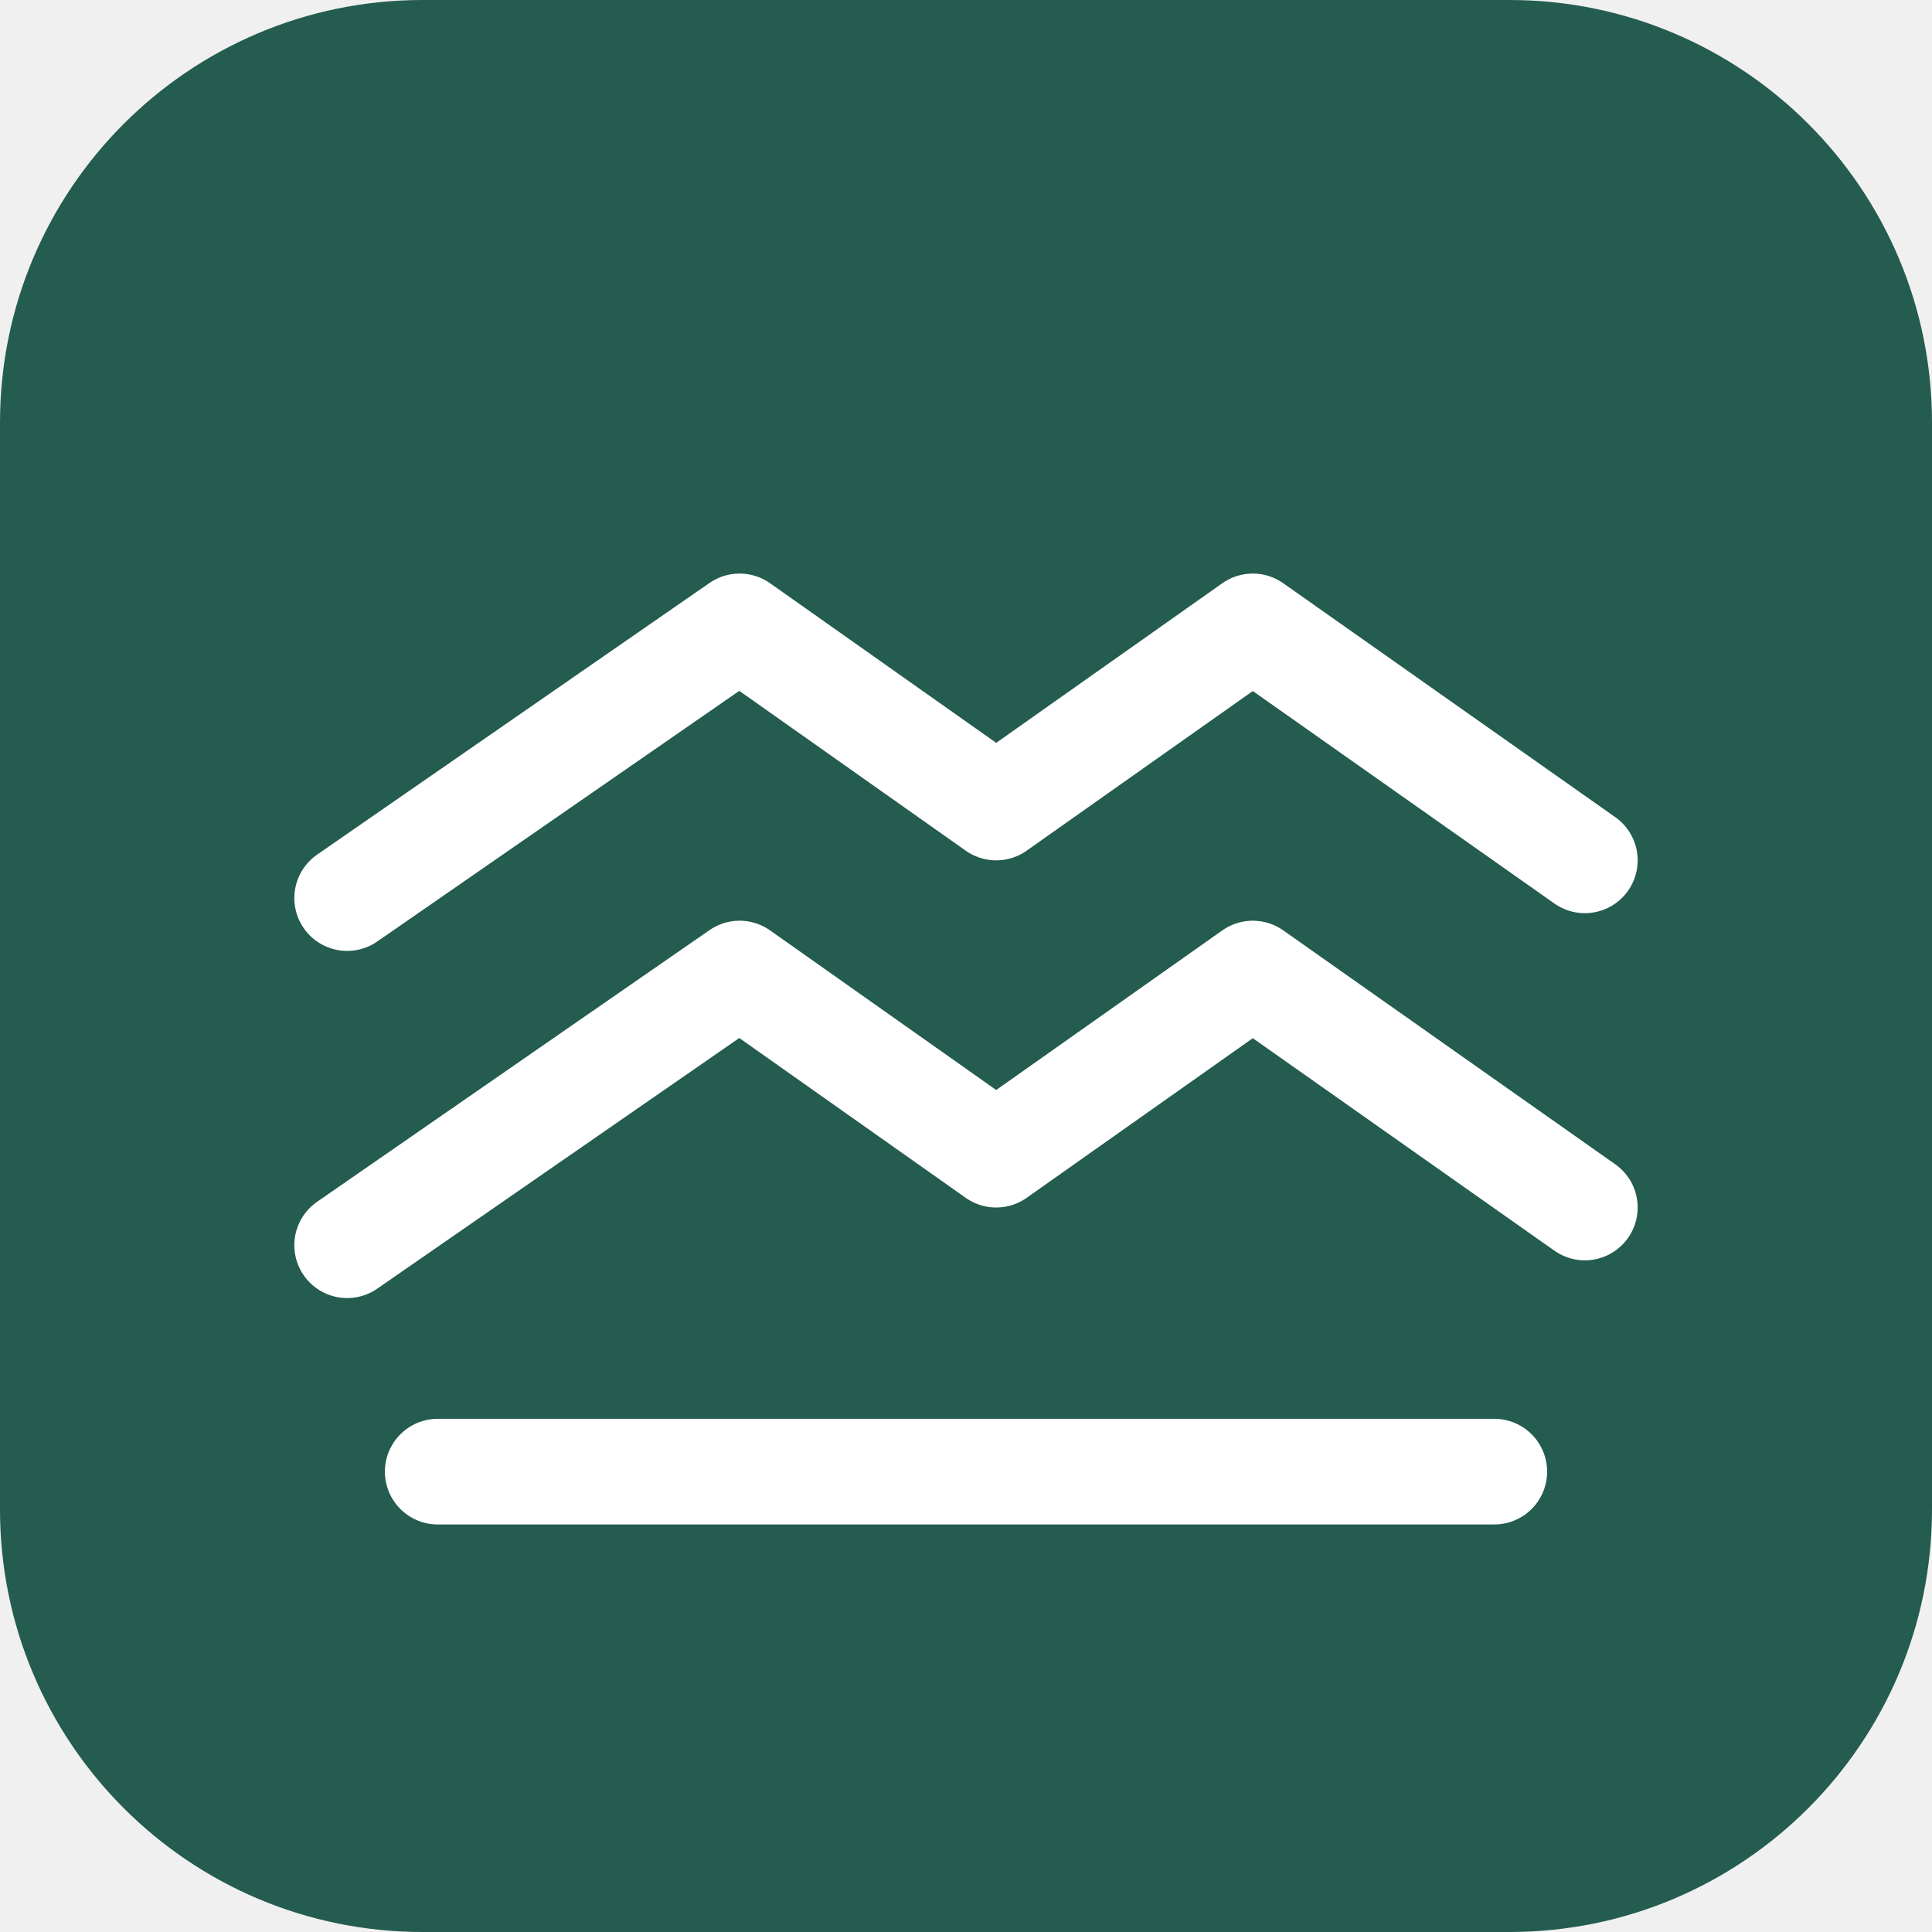
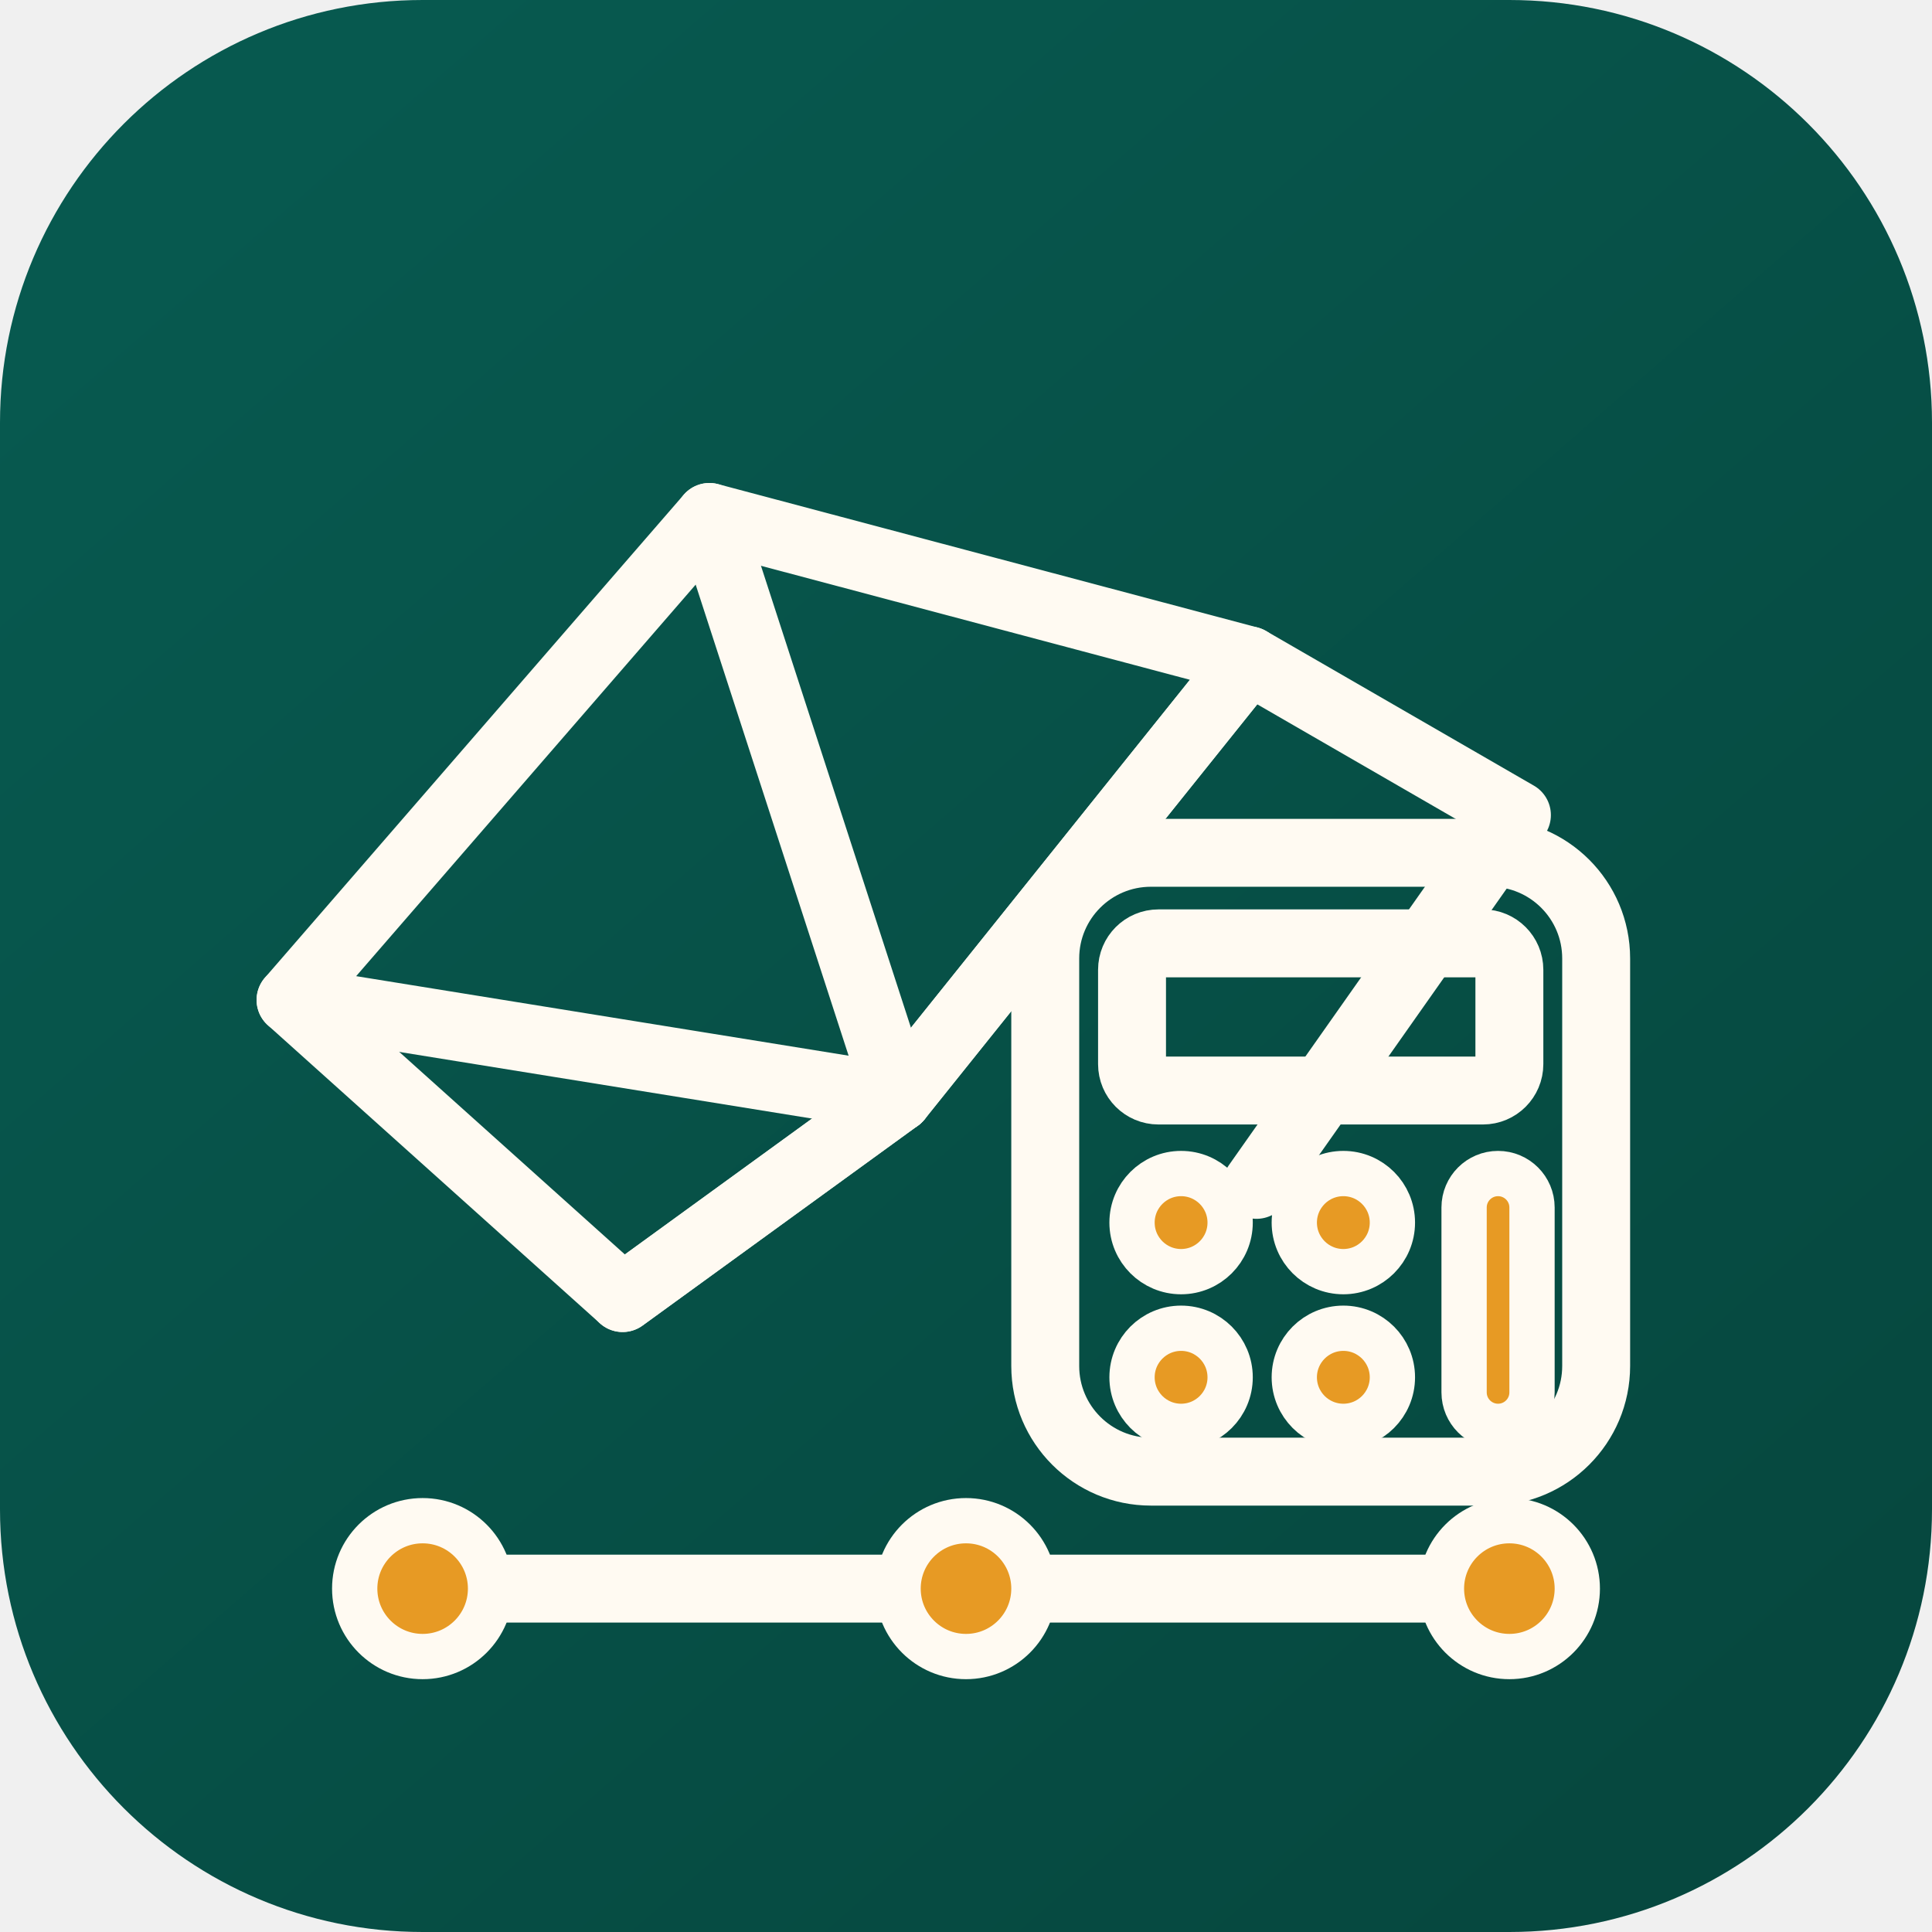
<svg xmlns="http://www.w3.org/2000/svg" viewBox="0 0 512 512">
-   <rect width="512" height="512" rx="112" fill="#245c4f" />
-   <g fill="none" stroke="#fff" stroke-width="28" stroke-linecap="round" stroke-linejoin="round">
-     <path d="m92 330 104-72 68 48 68-48 88 62" />
-     <path d="m92 238 104-72 68 48 68-48 88 62" />
-     <path d="M116 390h280" />
+   <defs>
+     <linearGradient id="bg" x1="68" y1="40" x2="444" y2="472" gradientUnits="userSpaceOnUse">
+       <stop stop-color="#07594f" />
+       <stop offset="1" stop-color="#06483f" />
+     </linearGradient>
+   </defs>
+   <rect width="512" height="512" rx="112" fill="url(#bg)" />
+   <g fill="none" stroke="#fffaf2" stroke-width="18" stroke-linecap="round" stroke-linejoin="round">
+     <path d="M77 265 188 137l143 38-93 116-161-26Z" />
+     <path d="m188 137 50 154" />
+     <path d="m77 265 88 79 73-53" />
+     <path d="m165 344 73-53 93-116 71 41-69 98" />
+     <rect x="277" y="226" width="146" height="164" rx="28" />
+     <rect x="300" y="250" width="100" height="39" rx="7" />
+     <path d="M102 421h308" />
+   </g>
+   <g fill="#e79a24" stroke="#fffaf2" stroke-width="12">
+     <circle cx="112" cy="421" r="18" />
+     <circle cx="256" cy="421" r="18" />
+     <circle cx="400" cy="421" r="18" />
+     <circle cx="313" cy="324" r="13" />
+     <circle cx="356" cy="324" r="13" />
+     <circle cx="313" cy="365" r="13" />
+     <circle cx="356" cy="365" r="13" />
+     <rect x="388" y="311" width="18" height="67" rx="9" />
  </g>
</svg>
